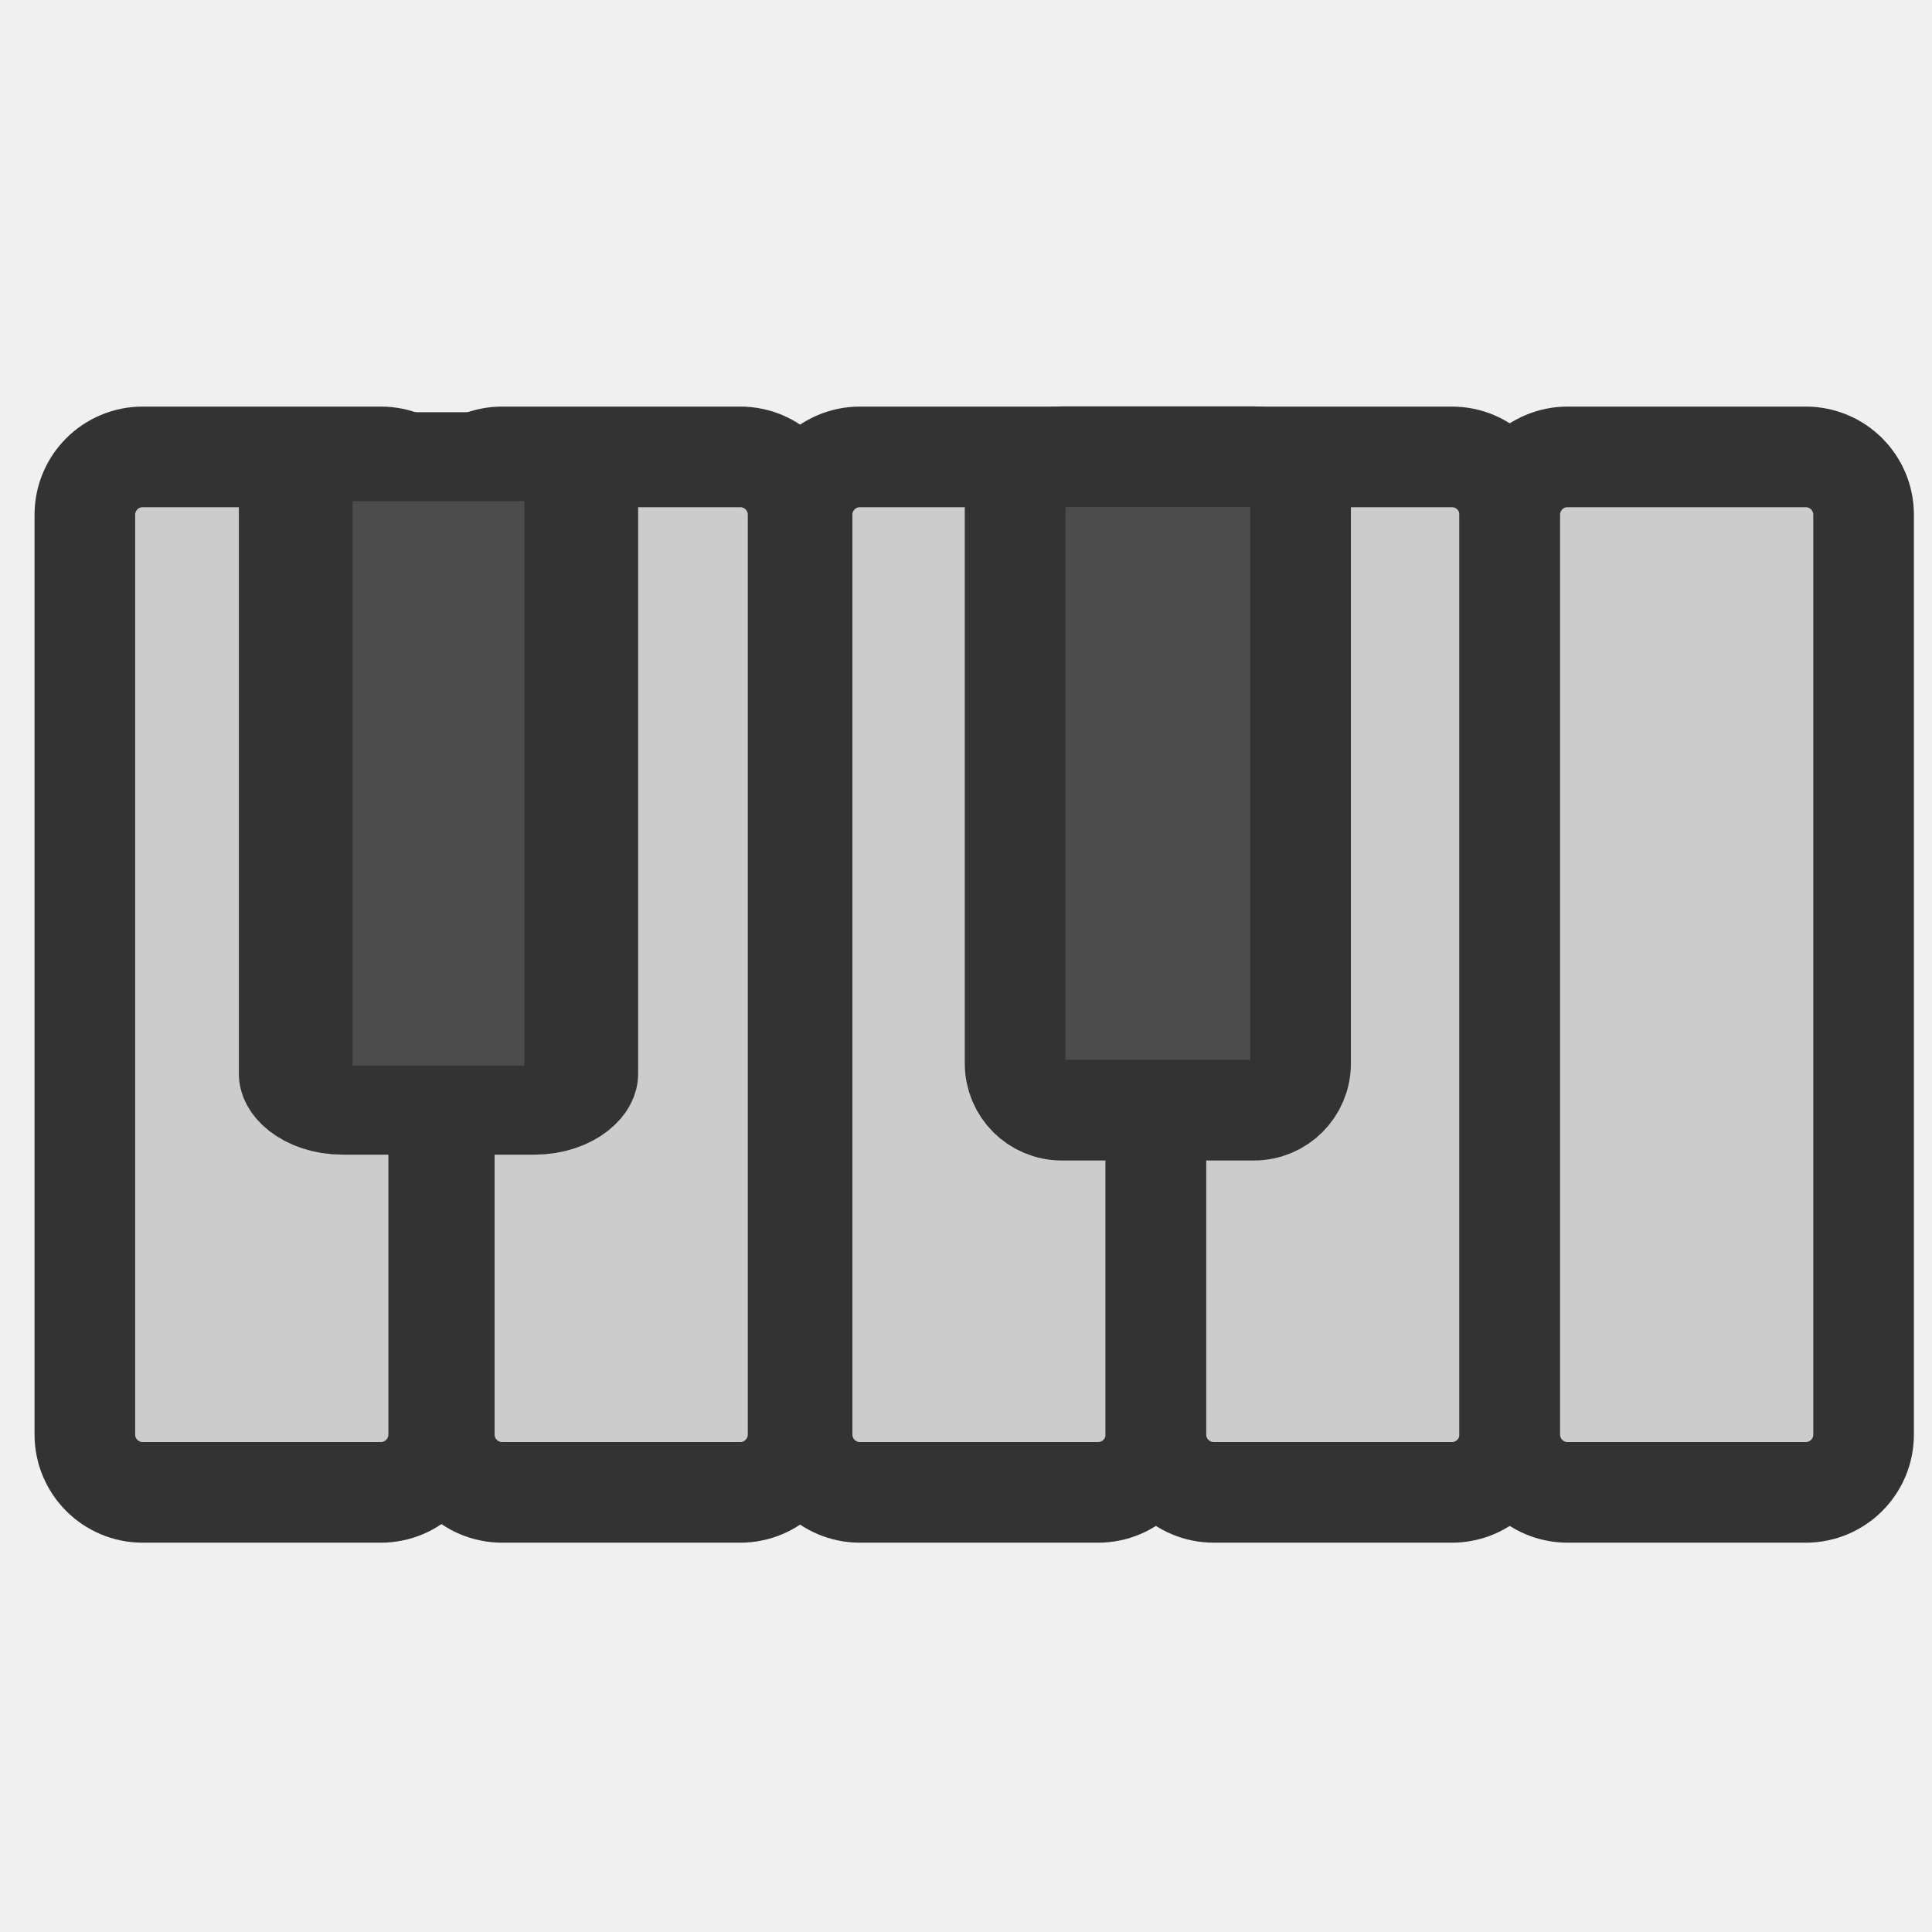
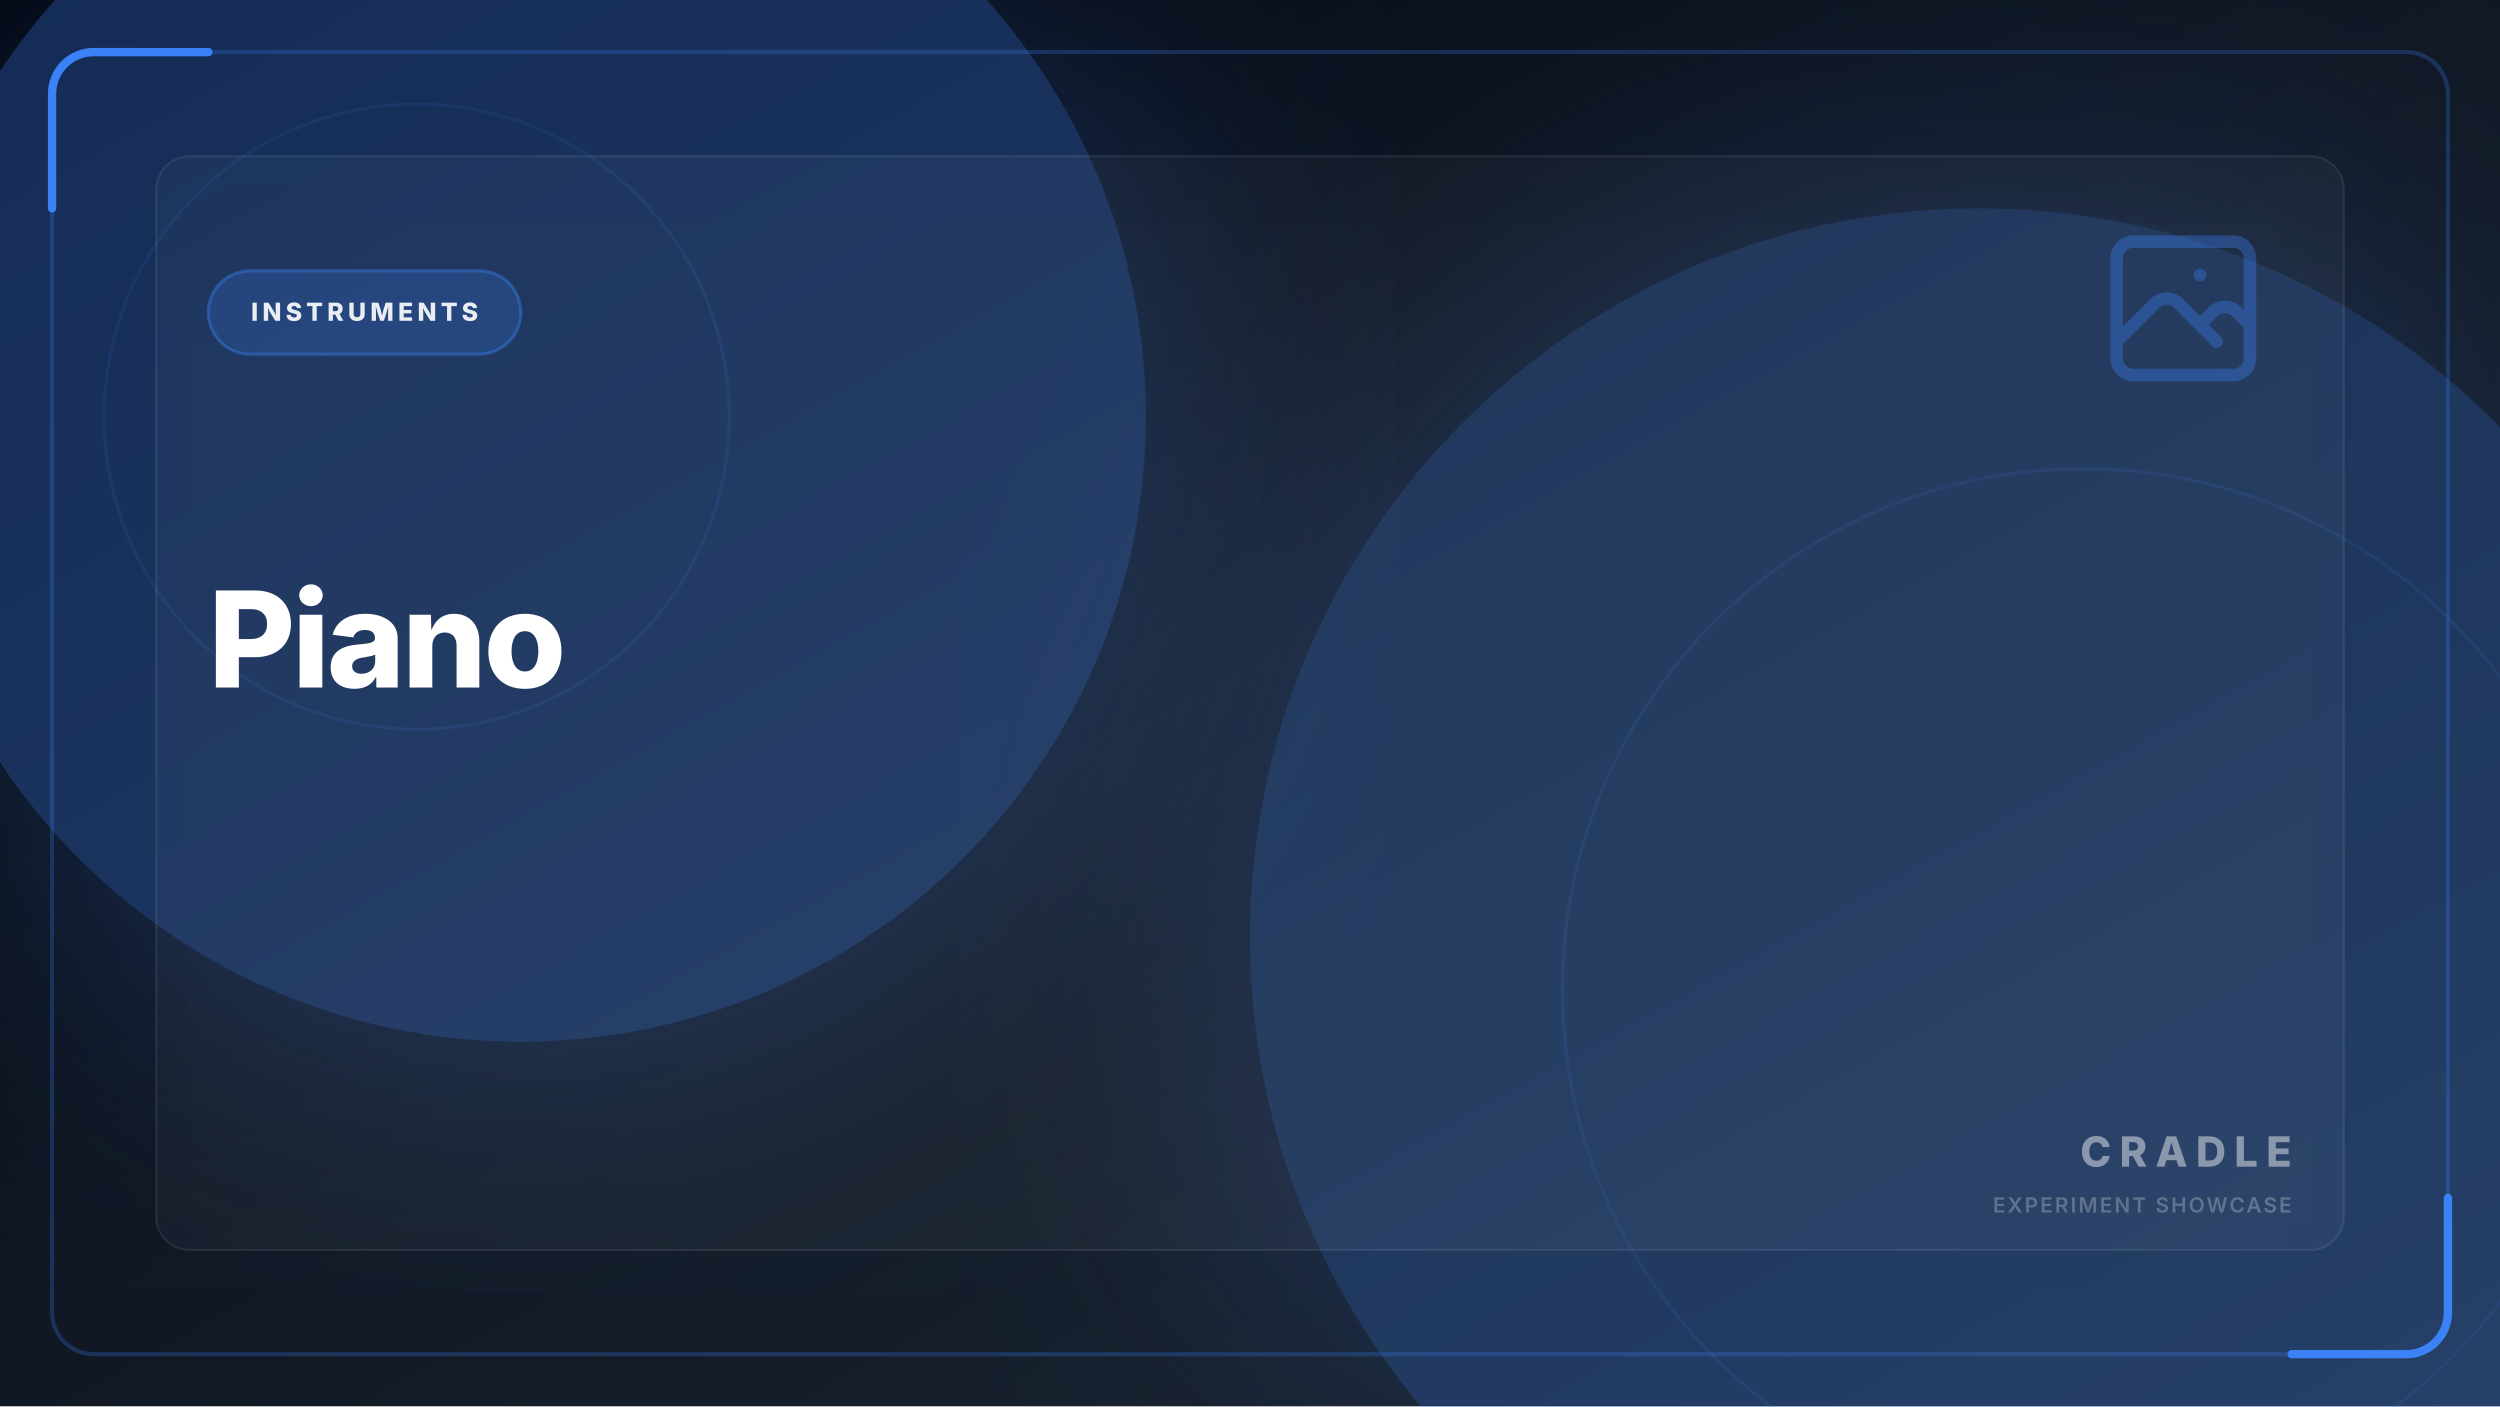
- <svg xmlns="http://www.w3.org/2000/svg" id="svg1" viewBox="0 0 60 60" version="1.0" y="0" x="0">
-   <rect id="rect924" style="stroke-linejoin:round;fill-rule:evenodd;stroke:#333333;stroke-width:3.48;fill:#cccccc" rx="2" transform="matrix(.89803 0 0 .89803 -.27329 2.4844)" height="35.809" width="12.236" y="13.034" x="3.239" />
-   <rect id="rect925" style="stroke-linejoin:round;fill-rule:evenodd;stroke:#333333;stroke-width:3.48;fill:#cccccc" rx="2" transform="matrix(.89803 0 0 .89803 1.3427 2.4844)" height="35.809" width="12.236" y="13.034" x="13.869" />
-   <rect id="rect926" style="stroke-linejoin:round;fill-rule:evenodd;stroke:#333333;stroke-width:3.48;fill:#cccccc" rx="2" transform="matrix(.89803 0 0 .89803 -1.8893 2.4844)" height="35.809" width="12.236" y="13.034" x="29.842" />
-   <rect id="rect927" style="stroke-linejoin:round;fill-rule:evenodd;stroke:#333333;stroke-width:3.48;fill:#cccccc" rx="2" transform="matrix(.89803 0 0 .89803 9.0993 2.4844)" height="35.809" width="12.236" y="13.034" x="29.842" />
-   <rect id="rect928" style="stroke-linejoin:round;fill-rule:evenodd;stroke:#333333;stroke-width:3.48;fill:#cccccc" rx="2" transform="matrix(.89803 0 0 .89803 20.088 2.4844)" height="35.809" width="12.236" y="13.034" x="29.842" />
-   <rect id="rect929" style="stroke-linejoin:round;fill-rule:evenodd;stroke:#333333;stroke-width:4.877;fill:#4c4c4c" rx="2" transform="matrix(.72458 0 0 .56671 6.8381 6.7968)" height="35.809" width="12.236" y="13.034" x="3.239" />
-   <rect id="rect930" style="stroke-linejoin:round;fill-rule:evenodd;stroke:#333333;stroke-width:3.125;fill:#4c4c4c" rx="1.449" transform="translate(1.0797 -.40045)" height="20.294" width="8.866" y="14.584" x="30.445" />
+ <svg xmlns="http://www.w3.org/2000/svg" viewBox="0 0 1200 675" width="100%" height="100%">
+   <defs>
+     <linearGradient id="bgGrad" x1="0%" y1="0%" x2="100%" y2="100%">
+       <stop offset="0%" stop-color="#030712" />
+       <stop offset="100%" stop-color="#1f2937" />
+     </linearGradient>
+     <filter id="auroraGlow" x="-20%" y="-20%" width="140%" height="140%">
+       <feGaussianBlur stdDeviation="80" result="blur" />
+       <feComposite in="SourceGraphic" in2="blur" operator="over" />
+     </filter>
+     <filter id="cardShadow" x="-10%" y="-10%" width="120%" height="120%">
+       <feDropShadow dx="0" dy="16" stdDeviation="24" flood-color="#000000" flood-opacity="0.45" />
+     </filter>
+   </defs>
+   <rect width="1200" height="675" rx="0" fill="url(#bgGrad)" />
+   <circle cx="250" cy="200" r="300" fill="#3b82f6" opacity="0.3" filter="url(#auroraGlow)" />
+   <circle cx="950" cy="450" r="350" fill="#3b82f6" opacity="0.25" filter="url(#auroraGlow)" />
+   <g opacity="0.1" stroke="#3b82f6" stroke-width="1.5" fill="none">
+     <circle cx="200" cy="200" r="150" />
+     <circle cx="1000" cy="475" r="250" />
+   </g>
+   <rect x="25" y="25" width="1150" height="625" rx="20" fill="none" stroke="#3b82f6" stroke-opacity="0.25" stroke-width="2" />
+   <path d="M 25 100 L 25 45 A 20 20 0 0 1 45 25 L 100 25" fill="none" stroke="#3b82f6" stroke-width="4" stroke-linecap="round" />
+   <path d="M 1175 575 L 1175 630 A 20 20 0 0 1 1155 650 L 1100 650" fill="none" stroke="#3b82f6" stroke-width="4" stroke-linecap="round" />
+   <rect x="75" y="75" width="1050" height="525" rx="16" fill="#ffffff" fill-opacity="0.03" stroke="#ffffff" stroke-opacity="0.08" stroke-width="1" filter="url(#cardShadow)" />
+   <g transform="translate(1000, 100) scale(4)" stroke="#3b82f6" fill="none" opacity="0.35">
+     <path stroke-linecap="round" stroke-linejoin="round" stroke-width="1.5" d="M4 16l4.586-4.586a2 2 0 012.828 0L16 16m-2-2l1.586-1.586a2 2 0 012.828 0L20 14m-6-6h.01M6 20h12a2 2 0 002-2V6a2 2 0 00-2-2H6a2 2 0 00-2 2v12a2 2 0 002 2z" />
+   </g>
+   <g transform="translate(100, 130)">
+     <rect width="150" height="40" rx="20" fill="#3b82f6" fill-opacity="0.2" stroke="#3b82f6" stroke-opacity="0.4" stroke-width="1.5" />
+     <text x="75" y="24" font-family="'Space Grotesk', Inter, system-ui, sans-serif" font-size="12" font-weight="800" fill="#ffffff" fill-opacity="0.9" letter-spacing="2" text-anchor="middle">INSTRUMENTS</text>
+   </g>
+   <text x="100" y="330" font-family="'Space Grotesk', Inter, system-ui, sans-serif" font-size="64" font-weight="800" fill="#ffffff" letter-spacing="-1.5">Piano</text>
+   <g transform="translate(1100, 560)" text-anchor="end">
+     <text font-family="'Space Grotesk', Inter, system-ui, sans-serif" font-size="20" font-weight="800" fill="#ffffff" fill-opacity="0.45" letter-spacing="4">CRADLE</text>
+     <text y="22" font-family="'Space Grotesk', Inter, system-ui, sans-serif" font-size="10" font-weight="600" fill="#ffffff" fill-opacity="0.25" letter-spacing="1">EXPERIMENT SHOWCASE</text>
+   </g>
</svg>
